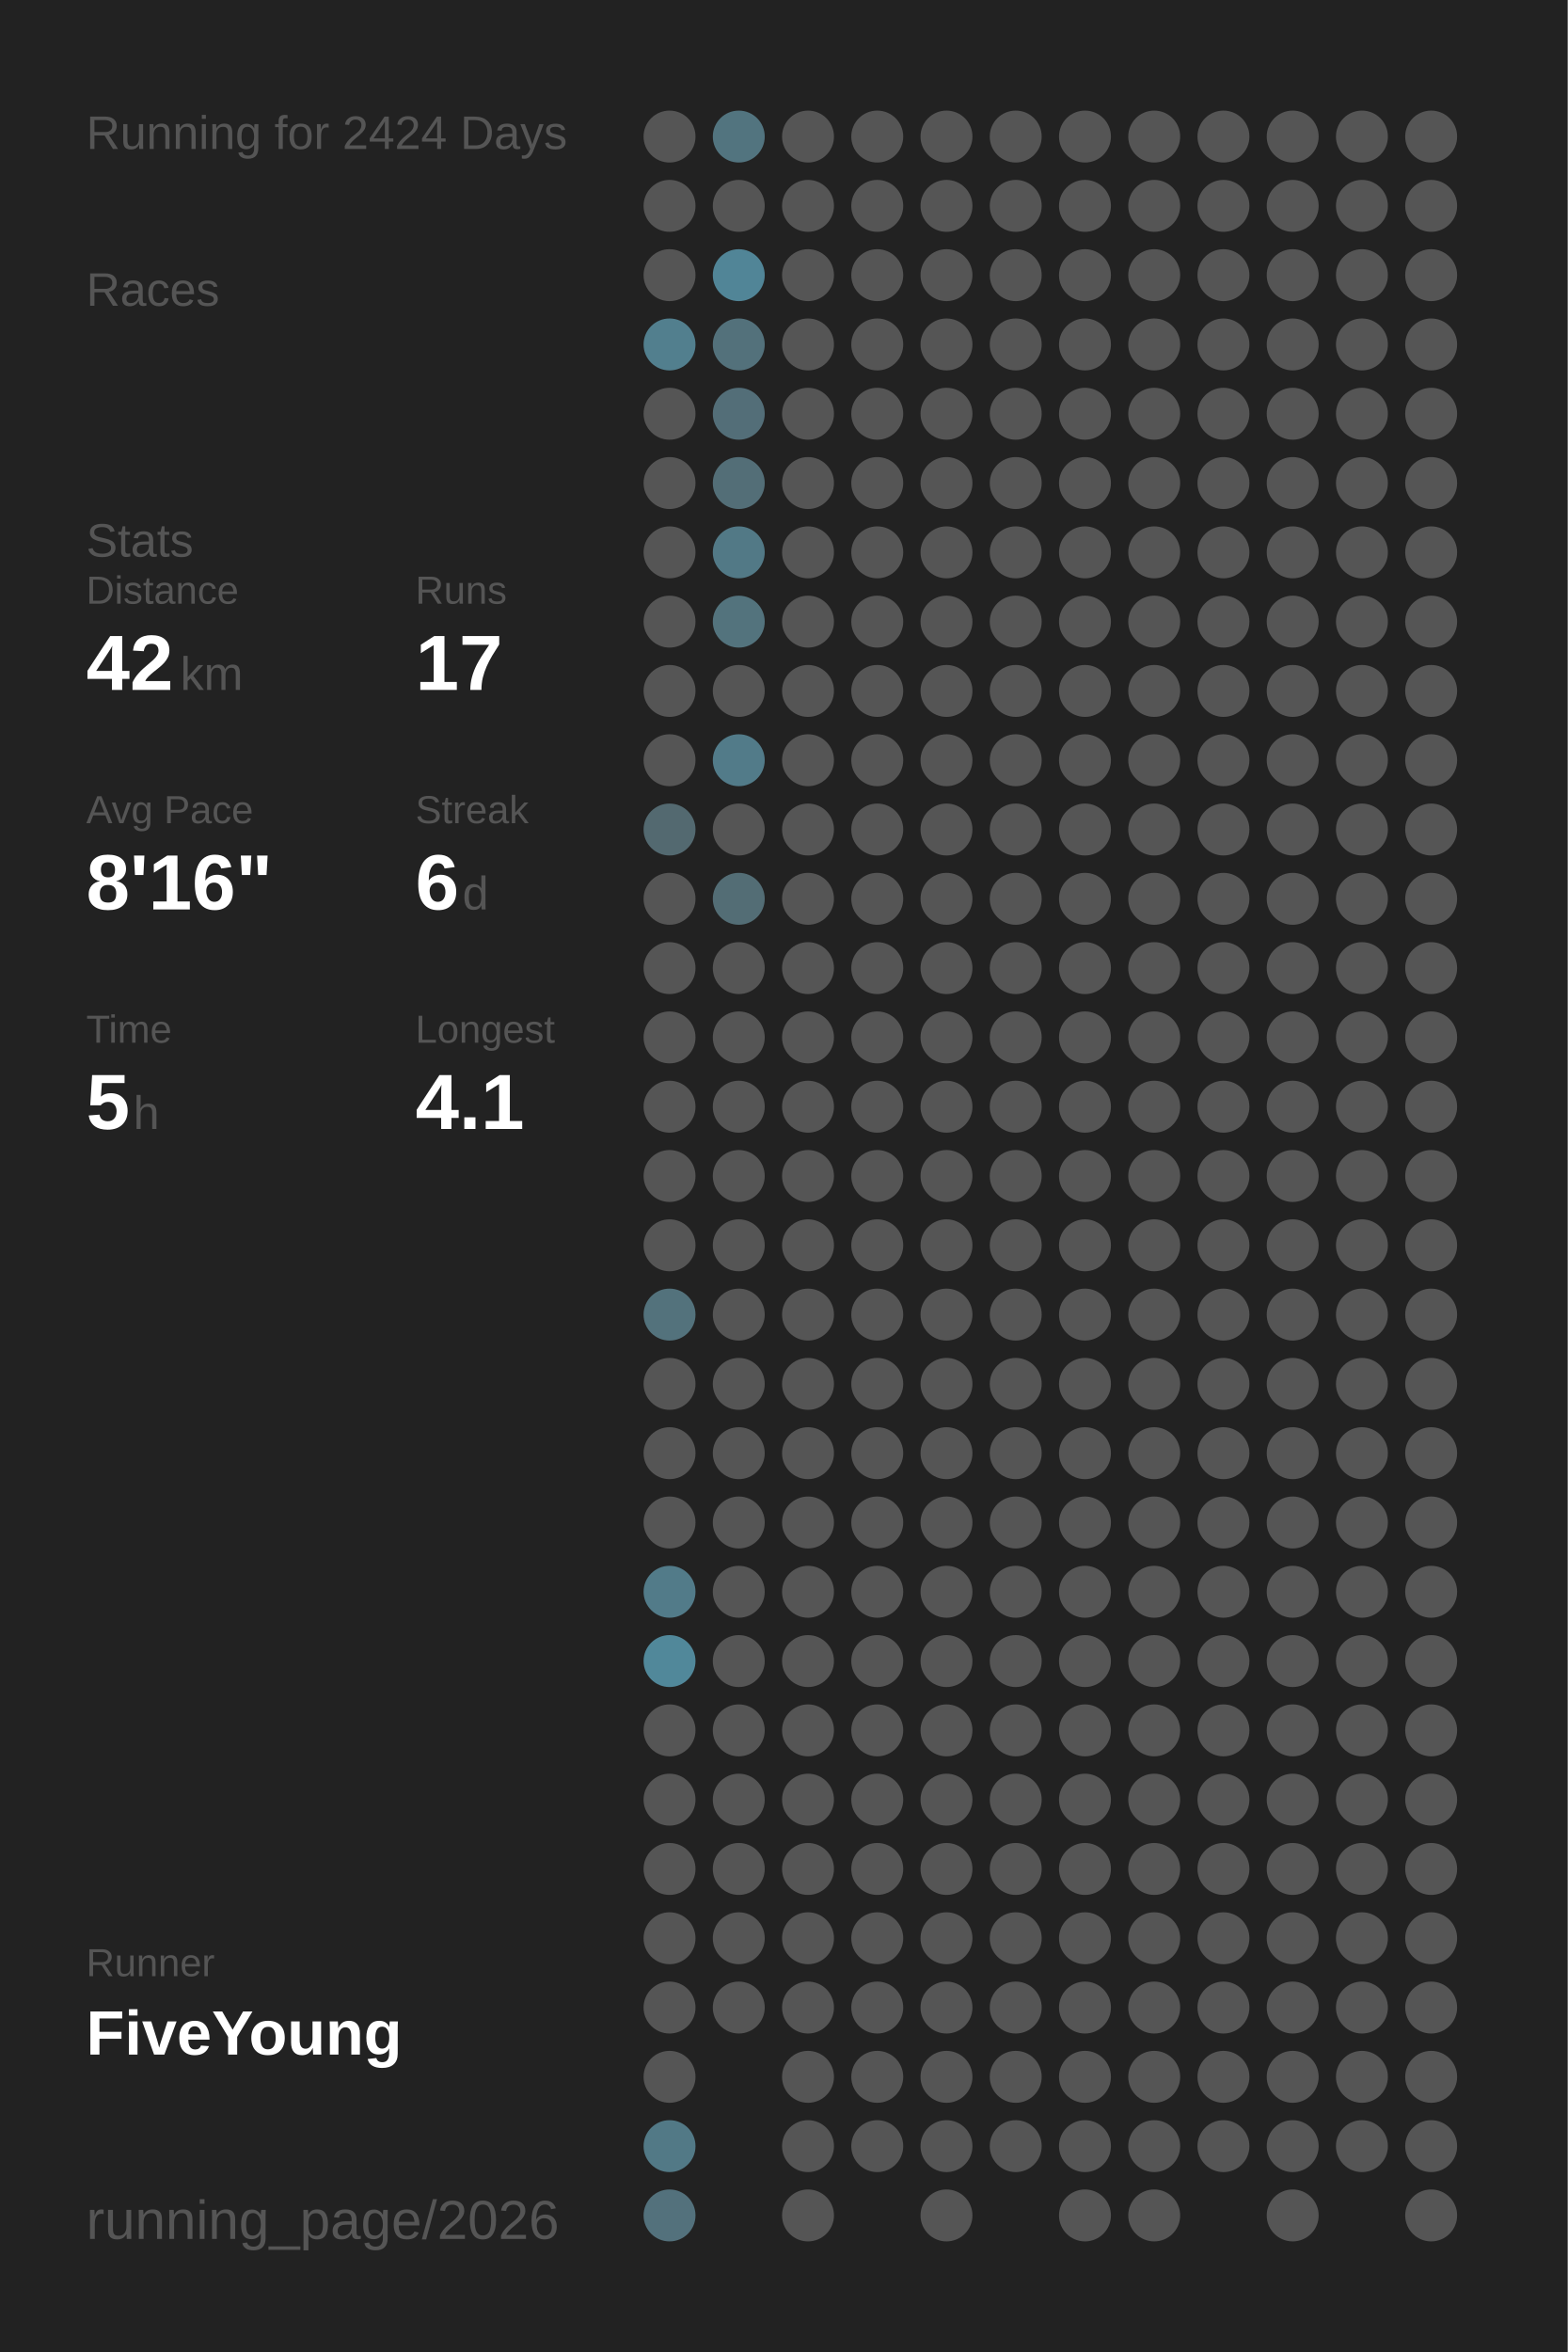
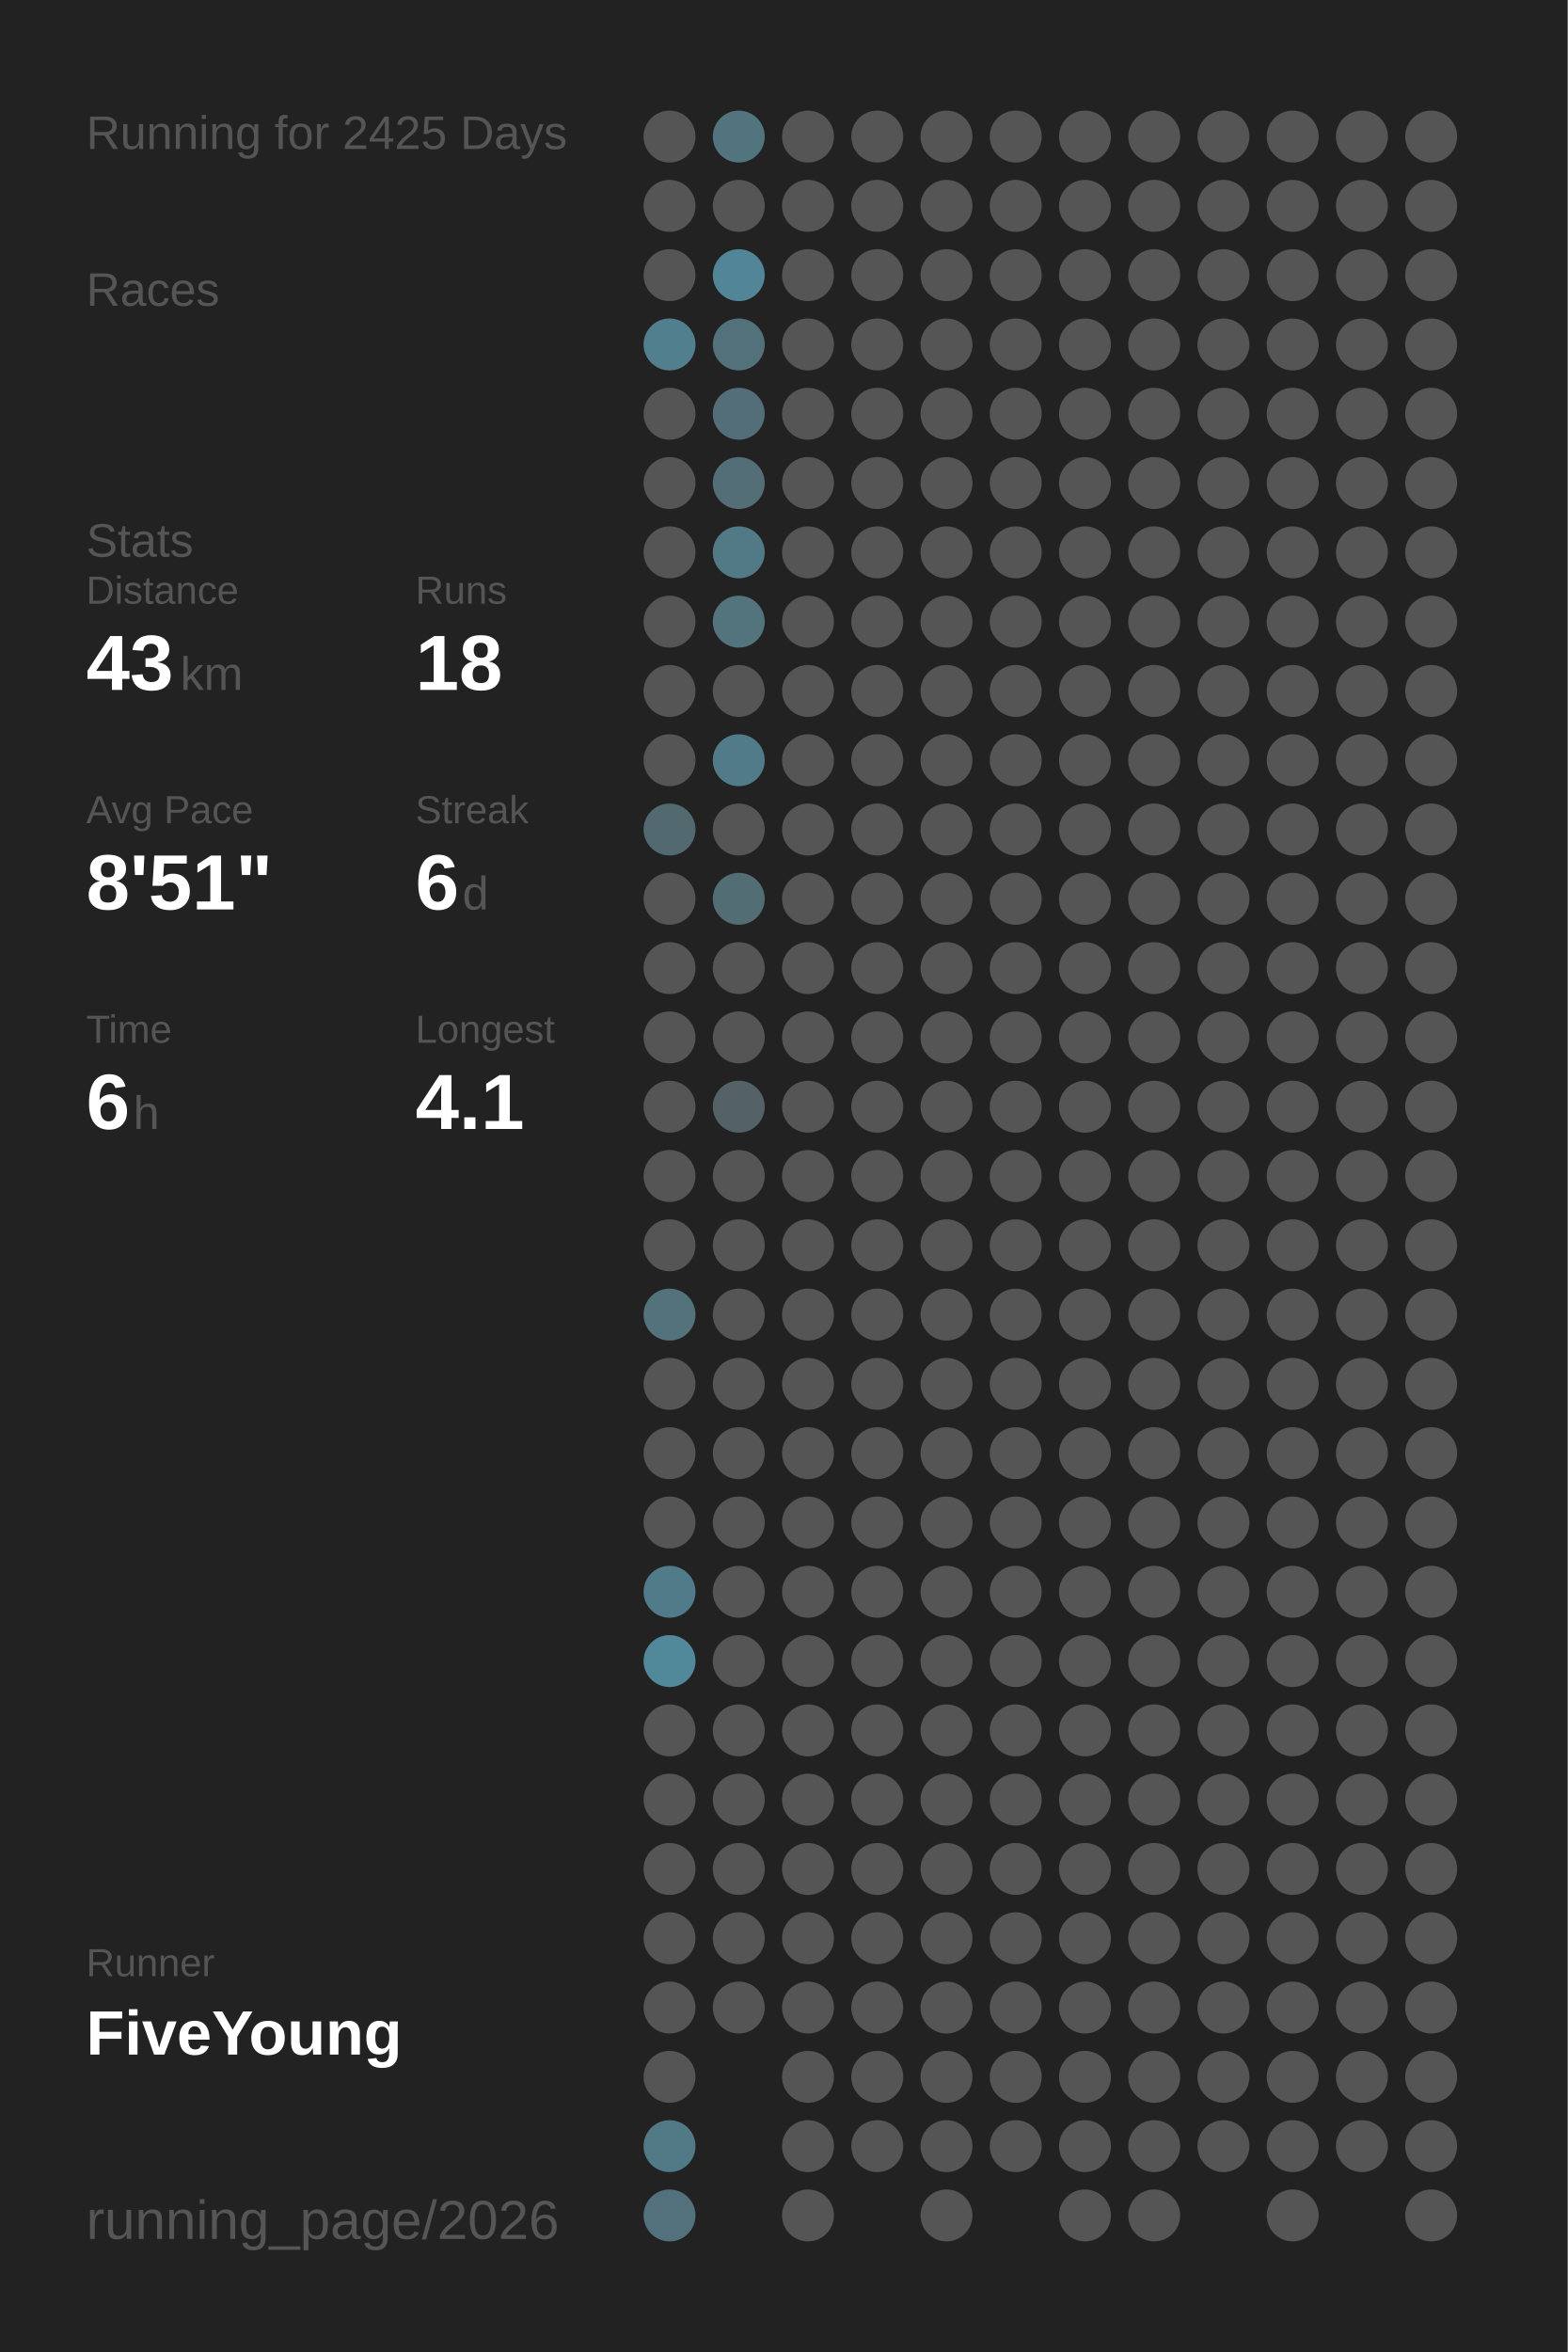
<svg xmlns="http://www.w3.org/2000/svg" baseProfile="full" height="300mm" version="1.1" viewBox="0,0,200,300" width="200mm">
  <defs />
  <rect fill="#222222" height="300" width="200" x="0" y="0" />
-   <text fill="#555555" style="font-size:6px; font-family:Arial;" x="11" y="19">Running for 2424 Days</text>
+   <text fill="#555555" style="font-size:6px; font-family:Arial;" x="11" y="19">Running for 2425 Days</text>
  <text fill="#555555" style="font-size:6px; font-family:Arial;" x="11" y="39">Races</text>
  <text fill="#555555" style="font-size:6px; font-family:Arial;" x="11" y="71">Stats</text>
  <text fill="#555555" style="font-size:5px; font-family:Arial;" x="11" y="77">Distance</text>
-   <text fill="#FFFFFF" style="font-size:10px; font-family:Arial; font-weight:bold;" x="11" y="88">42</text>
+   <text fill="#FFFFFF" style="font-size:10px; font-family:Arial; font-weight:bold;" x="11" y="88">43</text>
  <text fill="#555555" style="font-size:6px; font-family:Arial;" x="23" y="88">km</text>
  <text fill="#555555" style="font-size:5px; font-family:Arial;" x="53" y="77">Runs</text>
-   <text fill="#FFFFFF" style="font-size:10px; font-family:Arial; font-weight:bold;" x="53" y="88">17</text>
+   <text fill="#FFFFFF" style="font-size:10px; font-family:Arial; font-weight:bold;" x="53" y="88">18</text>
  <text fill="#555555" style="font-size:5px; font-family:Arial;" x="11" y="105">Avg Pace</text>
-   <text fill="#FFFFFF" style="font-size:10px; font-family:Arial; font-weight:bold;" x="11" y="116">8'16"</text>
+   <text fill="#FFFFFF" style="font-size:10px; font-family:Arial; font-weight:bold;" x="11" y="116">8'51"</text>
  <text fill="#555555" style="font-size:5px; font-family:Arial;" x="53" y="105">Streak</text>
  <text fill="#FFFFFF" style="font-size:10px; font-family:Arial; font-weight:bold;" x="53" y="116">6</text>
  <text fill="#555555" style="font-size:6px; font-family:Arial;" x="59" y="116">d</text>
  <text fill="#555555" style="font-size:5px; font-family:Arial;" x="11" y="133">Time</text>
-   <text fill="#FFFFFF" style="font-size:10px; font-family:Arial; font-weight:bold;" x="11" y="144">5</text>
+   <text fill="#FFFFFF" style="font-size:10px; font-family:Arial; font-weight:bold;" x="11" y="144">6</text>
  <text fill="#555555" style="font-size:6px; font-family:Arial;" x="17" y="144">h</text>
  <text fill="#555555" style="font-size:5px; font-family:Arial;" x="53" y="133">Longest</text>
  <text fill="#FFFFFF" style="font-size:10px; font-family:Arial; font-weight:bold;" x="53" y="144">4.1</text>
  <text fill="#555555" style="font-size:5px; font-family:Arial;" x="11" y="252.065">Runner</text>
  <text fill="#FFFFFF" style="font-size:8px; font-family:Arial; font-weight:bold;" x="11" y="262.065">FiveYoung</text>
  <text fill="#555555" style="font-size:7px; font-family:Arial;" x="11" y="285.581">running_page/2026</text>
  <circle cx="85.417" cy="17.419" fill="#555555" r="3.312" />
  <circle cx="85.417" cy="26.258" fill="#555555" r="3.312" />
  <circle cx="85.417" cy="35.097" fill="#555555" r="3.312" />
  <circle cx="85.417" cy="43.935" fill="#527f8e" r="3.312" />
  <circle cx="85.417" cy="52.774" fill="#555555" r="3.312" />
  <circle cx="85.417" cy="61.613" fill="#555555" r="3.312" />
  <circle cx="85.417" cy="70.452" fill="#555555" r="3.312" />
  <circle cx="85.417" cy="79.29" fill="#555555" r="3.312" />
  <circle cx="85.417" cy="88.129" fill="#555555" r="3.312" />
  <circle cx="85.417" cy="96.968" fill="#555555" r="3.312" />
  <circle cx="85.417" cy="105.806" fill="#536970" r="3.312" />
  <circle cx="85.417" cy="114.645" fill="#555555" r="3.312" />
  <circle cx="85.417" cy="123.484" fill="#555555" r="3.312" />
  <circle cx="85.417" cy="132.323" fill="#555555" r="3.312" />
  <circle cx="85.417" cy="141.161" fill="#555555" r="3.312" />
  <circle cx="85.417" cy="150" fill="#555555" r="3.312" />
  <circle cx="85.417" cy="158.839" fill="#555555" r="3.312" />
  <circle cx="85.417" cy="167.677" fill="#53727c" r="3.312" />
  <circle cx="85.417" cy="176.516" fill="#555555" r="3.312" />
  <circle cx="85.417" cy="185.355" fill="#555555" r="3.312" />
  <circle cx="85.417" cy="194.194" fill="#555555" r="3.312" />
  <circle cx="85.417" cy="203.032" fill="#527b89" r="3.312" />
  <circle cx="85.417" cy="211.871" fill="#51889a" r="3.312" />
  <circle cx="85.417" cy="220.71" fill="#555555" r="3.312" />
  <circle cx="85.417" cy="229.548" fill="#555555" r="3.312" />
  <circle cx="85.417" cy="238.387" fill="#555555" r="3.312" />
  <circle cx="85.417" cy="247.226" fill="#555555" r="3.312" />
  <circle cx="85.417" cy="256.065" fill="#555555" r="3.312" />
  <circle cx="85.417" cy="264.903" fill="#555555" r="3.312" />
  <circle cx="85.417" cy="273.742" fill="#527986" r="3.312" />
  <circle cx="85.417" cy="282.581" fill="#53717c" r="3.312" />
  <circle cx="94.25" cy="17.419" fill="#52747f" r="3.312" />
  <circle cx="94.25" cy="26.258" fill="#555555" r="3.312" />
  <circle cx="94.25" cy="35.097" fill="#518597" r="3.312" />
  <circle cx="94.25" cy="43.935" fill="#53717b" r="3.312" />
  <circle cx="94.25" cy="52.774" fill="#536e78" r="3.312" />
  <circle cx="94.25" cy="61.613" fill="#536e77" r="3.312" />
  <circle cx="94.25" cy="70.452" fill="#527986" r="3.312" />
  <circle cx="94.25" cy="79.29" fill="#53737d" r="3.312" />
  <circle cx="94.25" cy="88.129" fill="#555555" r="3.312" />
  <circle cx="94.25" cy="96.968" fill="#527b89" r="3.312" />
  <circle cx="94.25" cy="105.806" fill="#555555" r="3.312" />
  <circle cx="94.25" cy="114.645" fill="#536d75" r="3.312" />
  <circle cx="94.25" cy="123.484" fill="#555555" r="3.312" />
  <circle cx="94.25" cy="132.323" fill="#555555" r="3.312" />
-   <circle cx="94.25" cy="141.161" fill="#555555" r="3.312" />
+   <circle cx="94.25" cy="141.161" fill="#546267" r="3.312" />
  <circle cx="94.25" cy="150" fill="#555555" r="3.312" />
  <circle cx="94.25" cy="158.839" fill="#555555" r="3.312" />
  <circle cx="94.25" cy="167.677" fill="#555555" r="3.312" />
  <circle cx="94.25" cy="176.516" fill="#555555" r="3.312" />
  <circle cx="94.25" cy="185.355" fill="#555555" r="3.312" />
  <circle cx="94.25" cy="194.194" fill="#555555" r="3.312" />
  <circle cx="94.25" cy="203.032" fill="#555555" r="3.312" />
  <circle cx="94.25" cy="211.871" fill="#555555" r="3.312" />
  <circle cx="94.25" cy="220.71" fill="#555555" r="3.312" />
  <circle cx="94.25" cy="229.548" fill="#555555" r="3.312" />
  <circle cx="94.25" cy="238.387" fill="#555555" r="3.312" />
  <circle cx="94.25" cy="247.226" fill="#555555" r="3.312" />
  <circle cx="94.25" cy="256.065" fill="#555555" r="3.312" />
  <circle cx="103.083" cy="17.419" fill="#555555" r="3.312" />
  <circle cx="103.083" cy="26.258" fill="#555555" r="3.312" />
  <circle cx="103.083" cy="35.097" fill="#555555" r="3.312" />
  <circle cx="103.083" cy="43.935" fill="#555555" r="3.312" />
  <circle cx="103.083" cy="52.774" fill="#555555" r="3.312" />
  <circle cx="103.083" cy="61.613" fill="#555555" r="3.312" />
  <circle cx="103.083" cy="70.452" fill="#555555" r="3.312" />
  <circle cx="103.083" cy="79.29" fill="#555555" r="3.312" />
  <circle cx="103.083" cy="88.129" fill="#555555" r="3.312" />
  <circle cx="103.083" cy="96.968" fill="#555555" r="3.312" />
  <circle cx="103.083" cy="105.806" fill="#555555" r="3.312" />
  <circle cx="103.083" cy="114.645" fill="#555555" r="3.312" />
  <circle cx="103.083" cy="123.484" fill="#555555" r="3.312" />
  <circle cx="103.083" cy="132.323" fill="#555555" r="3.312" />
  <circle cx="103.083" cy="141.161" fill="#555555" r="3.312" />
  <circle cx="103.083" cy="150" fill="#555555" r="3.312" />
  <circle cx="103.083" cy="158.839" fill="#555555" r="3.312" />
  <circle cx="103.083" cy="167.677" fill="#555555" r="3.312" />
  <circle cx="103.083" cy="176.516" fill="#555555" r="3.312" />
  <circle cx="103.083" cy="185.355" fill="#555555" r="3.312" />
  <circle cx="103.083" cy="194.194" fill="#555555" r="3.312" />
  <circle cx="103.083" cy="203.032" fill="#555555" r="3.312" />
  <circle cx="103.083" cy="211.871" fill="#555555" r="3.312" />
  <circle cx="103.083" cy="220.71" fill="#555555" r="3.312" />
  <circle cx="103.083" cy="229.548" fill="#555555" r="3.312" />
  <circle cx="103.083" cy="238.387" fill="#555555" r="3.312" />
  <circle cx="103.083" cy="247.226" fill="#555555" r="3.312" />
  <circle cx="103.083" cy="256.065" fill="#555555" r="3.312" />
  <circle cx="103.083" cy="264.903" fill="#555555" r="3.312" />
  <circle cx="103.083" cy="273.742" fill="#555555" r="3.312" />
  <circle cx="103.083" cy="282.581" fill="#555555" r="3.312" />
  <circle cx="111.917" cy="17.419" fill="#555555" r="3.312" />
  <circle cx="111.917" cy="26.258" fill="#555555" r="3.312" />
  <circle cx="111.917" cy="35.097" fill="#555555" r="3.312" />
  <circle cx="111.917" cy="43.935" fill="#555555" r="3.312" />
  <circle cx="111.917" cy="52.774" fill="#555555" r="3.312" />
  <circle cx="111.917" cy="61.613" fill="#555555" r="3.312" />
  <circle cx="111.917" cy="70.452" fill="#555555" r="3.312" />
  <circle cx="111.917" cy="79.29" fill="#555555" r="3.312" />
  <circle cx="111.917" cy="88.129" fill="#555555" r="3.312" />
  <circle cx="111.917" cy="96.968" fill="#555555" r="3.312" />
  <circle cx="111.917" cy="105.806" fill="#555555" r="3.312" />
  <circle cx="111.917" cy="114.645" fill="#555555" r="3.312" />
  <circle cx="111.917" cy="123.484" fill="#555555" r="3.312" />
  <circle cx="111.917" cy="132.323" fill="#555555" r="3.312" />
  <circle cx="111.917" cy="141.161" fill="#555555" r="3.312" />
  <circle cx="111.917" cy="150" fill="#555555" r="3.312" />
  <circle cx="111.917" cy="158.839" fill="#555555" r="3.312" />
  <circle cx="111.917" cy="167.677" fill="#555555" r="3.312" />
  <circle cx="111.917" cy="176.516" fill="#555555" r="3.312" />
  <circle cx="111.917" cy="185.355" fill="#555555" r="3.312" />
  <circle cx="111.917" cy="194.194" fill="#555555" r="3.312" />
  <circle cx="111.917" cy="203.032" fill="#555555" r="3.312" />
  <circle cx="111.917" cy="211.871" fill="#555555" r="3.312" />
  <circle cx="111.917" cy="220.71" fill="#555555" r="3.312" />
  <circle cx="111.917" cy="229.548" fill="#555555" r="3.312" />
  <circle cx="111.917" cy="238.387" fill="#555555" r="3.312" />
  <circle cx="111.917" cy="247.226" fill="#555555" r="3.312" />
  <circle cx="111.917" cy="256.065" fill="#555555" r="3.312" />
  <circle cx="111.917" cy="264.903" fill="#555555" r="3.312" />
  <circle cx="111.917" cy="273.742" fill="#555555" r="3.312" />
  <circle cx="120.75" cy="17.419" fill="#555555" r="3.312" />
  <circle cx="120.75" cy="26.258" fill="#555555" r="3.312" />
  <circle cx="120.75" cy="35.097" fill="#555555" r="3.312" />
  <circle cx="120.75" cy="43.935" fill="#555555" r="3.312" />
  <circle cx="120.75" cy="52.774" fill="#555555" r="3.312" />
  <circle cx="120.75" cy="61.613" fill="#555555" r="3.312" />
  <circle cx="120.75" cy="70.452" fill="#555555" r="3.312" />
  <circle cx="120.75" cy="79.29" fill="#555555" r="3.312" />
  <circle cx="120.75" cy="88.129" fill="#555555" r="3.312" />
  <circle cx="120.75" cy="96.968" fill="#555555" r="3.312" />
  <circle cx="120.75" cy="105.806" fill="#555555" r="3.312" />
  <circle cx="120.75" cy="114.645" fill="#555555" r="3.312" />
  <circle cx="120.75" cy="123.484" fill="#555555" r="3.312" />
  <circle cx="120.75" cy="132.323" fill="#555555" r="3.312" />
  <circle cx="120.75" cy="141.161" fill="#555555" r="3.312" />
  <circle cx="120.75" cy="150" fill="#555555" r="3.312" />
  <circle cx="120.75" cy="158.839" fill="#555555" r="3.312" />
  <circle cx="120.75" cy="167.677" fill="#555555" r="3.312" />
  <circle cx="120.75" cy="176.516" fill="#555555" r="3.312" />
  <circle cx="120.75" cy="185.355" fill="#555555" r="3.312" />
  <circle cx="120.75" cy="194.194" fill="#555555" r="3.312" />
  <circle cx="120.75" cy="203.032" fill="#555555" r="3.312" />
  <circle cx="120.75" cy="211.871" fill="#555555" r="3.312" />
  <circle cx="120.75" cy="220.71" fill="#555555" r="3.312" />
  <circle cx="120.75" cy="229.548" fill="#555555" r="3.312" />
  <circle cx="120.75" cy="238.387" fill="#555555" r="3.312" />
  <circle cx="120.75" cy="247.226" fill="#555555" r="3.312" />
  <circle cx="120.75" cy="256.065" fill="#555555" r="3.312" />
  <circle cx="120.75" cy="264.903" fill="#555555" r="3.312" />
  <circle cx="120.75" cy="273.742" fill="#555555" r="3.312" />
  <circle cx="120.75" cy="282.581" fill="#555555" r="3.312" />
  <circle cx="129.583" cy="17.419" fill="#555555" r="3.312" />
  <circle cx="129.583" cy="26.258" fill="#555555" r="3.312" />
  <circle cx="129.583" cy="35.097" fill="#555555" r="3.312" />
  <circle cx="129.583" cy="43.935" fill="#555555" r="3.312" />
  <circle cx="129.583" cy="52.774" fill="#555555" r="3.312" />
  <circle cx="129.583" cy="61.613" fill="#555555" r="3.312" />
  <circle cx="129.583" cy="70.452" fill="#555555" r="3.312" />
  <circle cx="129.583" cy="79.29" fill="#555555" r="3.312" />
  <circle cx="129.583" cy="88.129" fill="#555555" r="3.312" />
  <circle cx="129.583" cy="96.968" fill="#555555" r="3.312" />
  <circle cx="129.583" cy="105.806" fill="#555555" r="3.312" />
  <circle cx="129.583" cy="114.645" fill="#555555" r="3.312" />
  <circle cx="129.583" cy="123.484" fill="#555555" r="3.312" />
  <circle cx="129.583" cy="132.323" fill="#555555" r="3.312" />
  <circle cx="129.583" cy="141.161" fill="#555555" r="3.312" />
  <circle cx="129.583" cy="150" fill="#555555" r="3.312" />
  <circle cx="129.583" cy="158.839" fill="#555555" r="3.312" />
  <circle cx="129.583" cy="167.677" fill="#555555" r="3.312" />
  <circle cx="129.583" cy="176.516" fill="#555555" r="3.312" />
  <circle cx="129.583" cy="185.355" fill="#555555" r="3.312" />
  <circle cx="129.583" cy="194.194" fill="#555555" r="3.312" />
  <circle cx="129.583" cy="203.032" fill="#555555" r="3.312" />
  <circle cx="129.583" cy="211.871" fill="#555555" r="3.312" />
  <circle cx="129.583" cy="220.71" fill="#555555" r="3.312" />
  <circle cx="129.583" cy="229.548" fill="#555555" r="3.312" />
  <circle cx="129.583" cy="238.387" fill="#555555" r="3.312" />
  <circle cx="129.583" cy="247.226" fill="#555555" r="3.312" />
  <circle cx="129.583" cy="256.065" fill="#555555" r="3.312" />
  <circle cx="129.583" cy="264.903" fill="#555555" r="3.312" />
  <circle cx="129.583" cy="273.742" fill="#555555" r="3.312" />
  <circle cx="138.417" cy="17.419" fill="#555555" r="3.312" />
  <circle cx="138.417" cy="26.258" fill="#555555" r="3.312" />
  <circle cx="138.417" cy="35.097" fill="#555555" r="3.312" />
  <circle cx="138.417" cy="43.935" fill="#555555" r="3.312" />
  <circle cx="138.417" cy="52.774" fill="#555555" r="3.312" />
  <circle cx="138.417" cy="61.613" fill="#555555" r="3.312" />
  <circle cx="138.417" cy="70.452" fill="#555555" r="3.312" />
  <circle cx="138.417" cy="79.29" fill="#555555" r="3.312" />
  <circle cx="138.417" cy="88.129" fill="#555555" r="3.312" />
  <circle cx="138.417" cy="96.968" fill="#555555" r="3.312" />
  <circle cx="138.417" cy="105.806" fill="#555555" r="3.312" />
  <circle cx="138.417" cy="114.645" fill="#555555" r="3.312" />
  <circle cx="138.417" cy="123.484" fill="#555555" r="3.312" />
  <circle cx="138.417" cy="132.323" fill="#555555" r="3.312" />
  <circle cx="138.417" cy="141.161" fill="#555555" r="3.312" />
  <circle cx="138.417" cy="150" fill="#555555" r="3.312" />
  <circle cx="138.417" cy="158.839" fill="#555555" r="3.312" />
  <circle cx="138.417" cy="167.677" fill="#555555" r="3.312" />
  <circle cx="138.417" cy="176.516" fill="#555555" r="3.312" />
  <circle cx="138.417" cy="185.355" fill="#555555" r="3.312" />
  <circle cx="138.417" cy="194.194" fill="#555555" r="3.312" />
  <circle cx="138.417" cy="203.032" fill="#555555" r="3.312" />
  <circle cx="138.417" cy="211.871" fill="#555555" r="3.312" />
  <circle cx="138.417" cy="220.71" fill="#555555" r="3.312" />
  <circle cx="138.417" cy="229.548" fill="#555555" r="3.312" />
  <circle cx="138.417" cy="238.387" fill="#555555" r="3.312" />
  <circle cx="138.417" cy="247.226" fill="#555555" r="3.312" />
  <circle cx="138.417" cy="256.065" fill="#555555" r="3.312" />
  <circle cx="138.417" cy="264.903" fill="#555555" r="3.312" />
  <circle cx="138.417" cy="273.742" fill="#555555" r="3.312" />
  <circle cx="138.417" cy="282.581" fill="#555555" r="3.312" />
  <circle cx="147.25" cy="17.419" fill="#555555" r="3.312" />
  <circle cx="147.25" cy="26.258" fill="#555555" r="3.312" />
  <circle cx="147.25" cy="35.097" fill="#555555" r="3.312" />
  <circle cx="147.25" cy="43.935" fill="#555555" r="3.312" />
  <circle cx="147.25" cy="52.774" fill="#555555" r="3.312" />
  <circle cx="147.25" cy="61.613" fill="#555555" r="3.312" />
  <circle cx="147.25" cy="70.452" fill="#555555" r="3.312" />
  <circle cx="147.25" cy="79.29" fill="#555555" r="3.312" />
  <circle cx="147.25" cy="88.129" fill="#555555" r="3.312" />
  <circle cx="147.25" cy="96.968" fill="#555555" r="3.312" />
  <circle cx="147.25" cy="105.806" fill="#555555" r="3.312" />
  <circle cx="147.25" cy="114.645" fill="#555555" r="3.312" />
  <circle cx="147.25" cy="123.484" fill="#555555" r="3.312" />
  <circle cx="147.25" cy="132.323" fill="#555555" r="3.312" />
  <circle cx="147.25" cy="141.161" fill="#555555" r="3.312" />
  <circle cx="147.25" cy="150" fill="#555555" r="3.312" />
  <circle cx="147.25" cy="158.839" fill="#555555" r="3.312" />
  <circle cx="147.25" cy="167.677" fill="#555555" r="3.312" />
  <circle cx="147.25" cy="176.516" fill="#555555" r="3.312" />
  <circle cx="147.25" cy="185.355" fill="#555555" r="3.312" />
  <circle cx="147.25" cy="194.194" fill="#555555" r="3.312" />
  <circle cx="147.25" cy="203.032" fill="#555555" r="3.312" />
  <circle cx="147.25" cy="211.871" fill="#555555" r="3.312" />
  <circle cx="147.25" cy="220.71" fill="#555555" r="3.312" />
  <circle cx="147.25" cy="229.548" fill="#555555" r="3.312" />
  <circle cx="147.25" cy="238.387" fill="#555555" r="3.312" />
  <circle cx="147.25" cy="247.226" fill="#555555" r="3.312" />
  <circle cx="147.25" cy="256.065" fill="#555555" r="3.312" />
  <circle cx="147.25" cy="264.903" fill="#555555" r="3.312" />
  <circle cx="147.25" cy="273.742" fill="#555555" r="3.312" />
  <circle cx="147.25" cy="282.581" fill="#555555" r="3.312" />
  <circle cx="156.083" cy="17.419" fill="#555555" r="3.312" />
  <circle cx="156.083" cy="26.258" fill="#555555" r="3.312" />
  <circle cx="156.083" cy="35.097" fill="#555555" r="3.312" />
  <circle cx="156.083" cy="43.935" fill="#555555" r="3.312" />
  <circle cx="156.083" cy="52.774" fill="#555555" r="3.312" />
  <circle cx="156.083" cy="61.613" fill="#555555" r="3.312" />
  <circle cx="156.083" cy="70.452" fill="#555555" r="3.312" />
  <circle cx="156.083" cy="79.29" fill="#555555" r="3.312" />
  <circle cx="156.083" cy="88.129" fill="#555555" r="3.312" />
  <circle cx="156.083" cy="96.968" fill="#555555" r="3.312" />
  <circle cx="156.083" cy="105.806" fill="#555555" r="3.312" />
  <circle cx="156.083" cy="114.645" fill="#555555" r="3.312" />
  <circle cx="156.083" cy="123.484" fill="#555555" r="3.312" />
  <circle cx="156.083" cy="132.323" fill="#555555" r="3.312" />
  <circle cx="156.083" cy="141.161" fill="#555555" r="3.312" />
  <circle cx="156.083" cy="150" fill="#555555" r="3.312" />
  <circle cx="156.083" cy="158.839" fill="#555555" r="3.312" />
  <circle cx="156.083" cy="167.677" fill="#555555" r="3.312" />
  <circle cx="156.083" cy="176.516" fill="#555555" r="3.312" />
  <circle cx="156.083" cy="185.355" fill="#555555" r="3.312" />
  <circle cx="156.083" cy="194.194" fill="#555555" r="3.312" />
  <circle cx="156.083" cy="203.032" fill="#555555" r="3.312" />
  <circle cx="156.083" cy="211.871" fill="#555555" r="3.312" />
  <circle cx="156.083" cy="220.71" fill="#555555" r="3.312" />
  <circle cx="156.083" cy="229.548" fill="#555555" r="3.312" />
  <circle cx="156.083" cy="238.387" fill="#555555" r="3.312" />
  <circle cx="156.083" cy="247.226" fill="#555555" r="3.312" />
  <circle cx="156.083" cy="256.065" fill="#555555" r="3.312" />
  <circle cx="156.083" cy="264.903" fill="#555555" r="3.312" />
  <circle cx="156.083" cy="273.742" fill="#555555" r="3.312" />
  <circle cx="164.917" cy="17.419" fill="#555555" r="3.312" />
  <circle cx="164.917" cy="26.258" fill="#555555" r="3.312" />
  <circle cx="164.917" cy="35.097" fill="#555555" r="3.312" />
  <circle cx="164.917" cy="43.935" fill="#555555" r="3.312" />
  <circle cx="164.917" cy="52.774" fill="#555555" r="3.312" />
  <circle cx="164.917" cy="61.613" fill="#555555" r="3.312" />
  <circle cx="164.917" cy="70.452" fill="#555555" r="3.312" />
  <circle cx="164.917" cy="79.29" fill="#555555" r="3.312" />
  <circle cx="164.917" cy="88.129" fill="#555555" r="3.312" />
  <circle cx="164.917" cy="96.968" fill="#555555" r="3.312" />
  <circle cx="164.917" cy="105.806" fill="#555555" r="3.312" />
  <circle cx="164.917" cy="114.645" fill="#555555" r="3.312" />
  <circle cx="164.917" cy="123.484" fill="#555555" r="3.312" />
  <circle cx="164.917" cy="132.323" fill="#555555" r="3.312" />
  <circle cx="164.917" cy="141.161" fill="#555555" r="3.312" />
  <circle cx="164.917" cy="150" fill="#555555" r="3.312" />
  <circle cx="164.917" cy="158.839" fill="#555555" r="3.312" />
  <circle cx="164.917" cy="167.677" fill="#555555" r="3.312" />
  <circle cx="164.917" cy="176.516" fill="#555555" r="3.312" />
  <circle cx="164.917" cy="185.355" fill="#555555" r="3.312" />
  <circle cx="164.917" cy="194.194" fill="#555555" r="3.312" />
  <circle cx="164.917" cy="203.032" fill="#555555" r="3.312" />
  <circle cx="164.917" cy="211.871" fill="#555555" r="3.312" />
  <circle cx="164.917" cy="220.71" fill="#555555" r="3.312" />
  <circle cx="164.917" cy="229.548" fill="#555555" r="3.312" />
  <circle cx="164.917" cy="238.387" fill="#555555" r="3.312" />
  <circle cx="164.917" cy="247.226" fill="#555555" r="3.312" />
  <circle cx="164.917" cy="256.065" fill="#555555" r="3.312" />
  <circle cx="164.917" cy="264.903" fill="#555555" r="3.312" />
  <circle cx="164.917" cy="273.742" fill="#555555" r="3.312" />
  <circle cx="164.917" cy="282.581" fill="#555555" r="3.312" />
  <circle cx="173.75" cy="17.419" fill="#555555" r="3.312" />
  <circle cx="173.75" cy="26.258" fill="#555555" r="3.312" />
  <circle cx="173.75" cy="35.097" fill="#555555" r="3.312" />
  <circle cx="173.75" cy="43.935" fill="#555555" r="3.312" />
  <circle cx="173.75" cy="52.774" fill="#555555" r="3.312" />
  <circle cx="173.75" cy="61.613" fill="#555555" r="3.312" />
  <circle cx="173.75" cy="70.452" fill="#555555" r="3.312" />
  <circle cx="173.75" cy="79.29" fill="#555555" r="3.312" />
  <circle cx="173.75" cy="88.129" fill="#555555" r="3.312" />
  <circle cx="173.75" cy="96.968" fill="#555555" r="3.312" />
  <circle cx="173.75" cy="105.806" fill="#555555" r="3.312" />
  <circle cx="173.75" cy="114.645" fill="#555555" r="3.312" />
  <circle cx="173.75" cy="123.484" fill="#555555" r="3.312" />
  <circle cx="173.75" cy="132.323" fill="#555555" r="3.312" />
  <circle cx="173.75" cy="141.161" fill="#555555" r="3.312" />
  <circle cx="173.75" cy="150" fill="#555555" r="3.312" />
  <circle cx="173.75" cy="158.839" fill="#555555" r="3.312" />
  <circle cx="173.75" cy="167.677" fill="#555555" r="3.312" />
  <circle cx="173.75" cy="176.516" fill="#555555" r="3.312" />
  <circle cx="173.75" cy="185.355" fill="#555555" r="3.312" />
  <circle cx="173.75" cy="194.194" fill="#555555" r="3.312" />
  <circle cx="173.75" cy="203.032" fill="#555555" r="3.312" />
  <circle cx="173.75" cy="211.871" fill="#555555" r="3.312" />
  <circle cx="173.75" cy="220.71" fill="#555555" r="3.312" />
  <circle cx="173.75" cy="229.548" fill="#555555" r="3.312" />
  <circle cx="173.75" cy="238.387" fill="#555555" r="3.312" />
  <circle cx="173.75" cy="247.226" fill="#555555" r="3.312" />
  <circle cx="173.75" cy="256.065" fill="#555555" r="3.312" />
  <circle cx="173.75" cy="264.903" fill="#555555" r="3.312" />
  <circle cx="173.75" cy="273.742" fill="#555555" r="3.312" />
  <circle cx="182.583" cy="17.419" fill="#555555" r="3.312" />
  <circle cx="182.583" cy="26.258" fill="#555555" r="3.312" />
  <circle cx="182.583" cy="35.097" fill="#555555" r="3.312" />
  <circle cx="182.583" cy="43.935" fill="#555555" r="3.312" />
  <circle cx="182.583" cy="52.774" fill="#555555" r="3.312" />
  <circle cx="182.583" cy="61.613" fill="#555555" r="3.312" />
  <circle cx="182.583" cy="70.452" fill="#555555" r="3.312" />
  <circle cx="182.583" cy="79.29" fill="#555555" r="3.312" />
  <circle cx="182.583" cy="88.129" fill="#555555" r="3.312" />
  <circle cx="182.583" cy="96.968" fill="#555555" r="3.312" />
  <circle cx="182.583" cy="105.806" fill="#555555" r="3.312" />
  <circle cx="182.583" cy="114.645" fill="#555555" r="3.312" />
  <circle cx="182.583" cy="123.484" fill="#555555" r="3.312" />
  <circle cx="182.583" cy="132.323" fill="#555555" r="3.312" />
  <circle cx="182.583" cy="141.161" fill="#555555" r="3.312" />
  <circle cx="182.583" cy="150" fill="#555555" r="3.312" />
  <circle cx="182.583" cy="158.839" fill="#555555" r="3.312" />
  <circle cx="182.583" cy="167.677" fill="#555555" r="3.312" />
  <circle cx="182.583" cy="176.516" fill="#555555" r="3.312" />
  <circle cx="182.583" cy="185.355" fill="#555555" r="3.312" />
  <circle cx="182.583" cy="194.194" fill="#555555" r="3.312" />
  <circle cx="182.583" cy="203.032" fill="#555555" r="3.312" />
  <circle cx="182.583" cy="211.871" fill="#555555" r="3.312" />
  <circle cx="182.583" cy="220.71" fill="#555555" r="3.312" />
  <circle cx="182.583" cy="229.548" fill="#555555" r="3.312" />
  <circle cx="182.583" cy="238.387" fill="#555555" r="3.312" />
  <circle cx="182.583" cy="247.226" fill="#555555" r="3.312" />
  <circle cx="182.583" cy="256.065" fill="#555555" r="3.312" />
  <circle cx="182.583" cy="264.903" fill="#555555" r="3.312" />
  <circle cx="182.583" cy="273.742" fill="#555555" r="3.312" />
  <circle cx="182.583" cy="282.581" fill="#555555" r="3.312" />
</svg>
